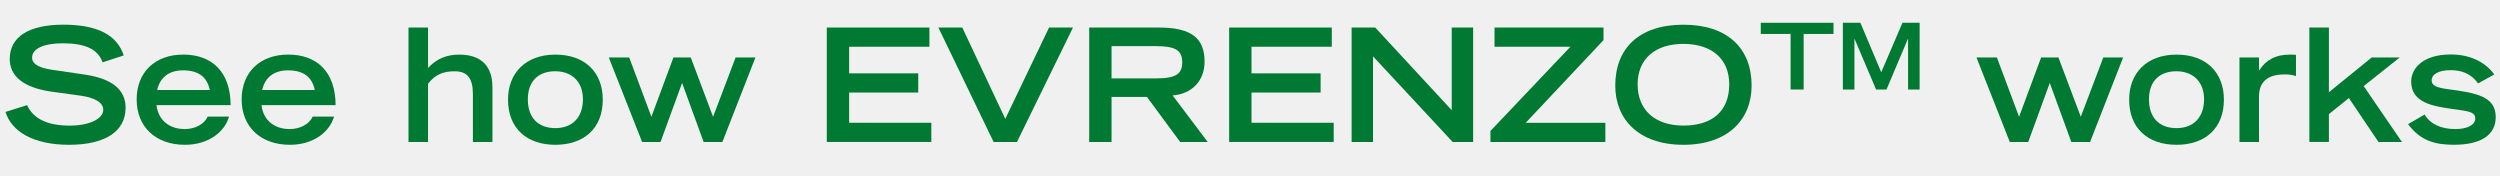
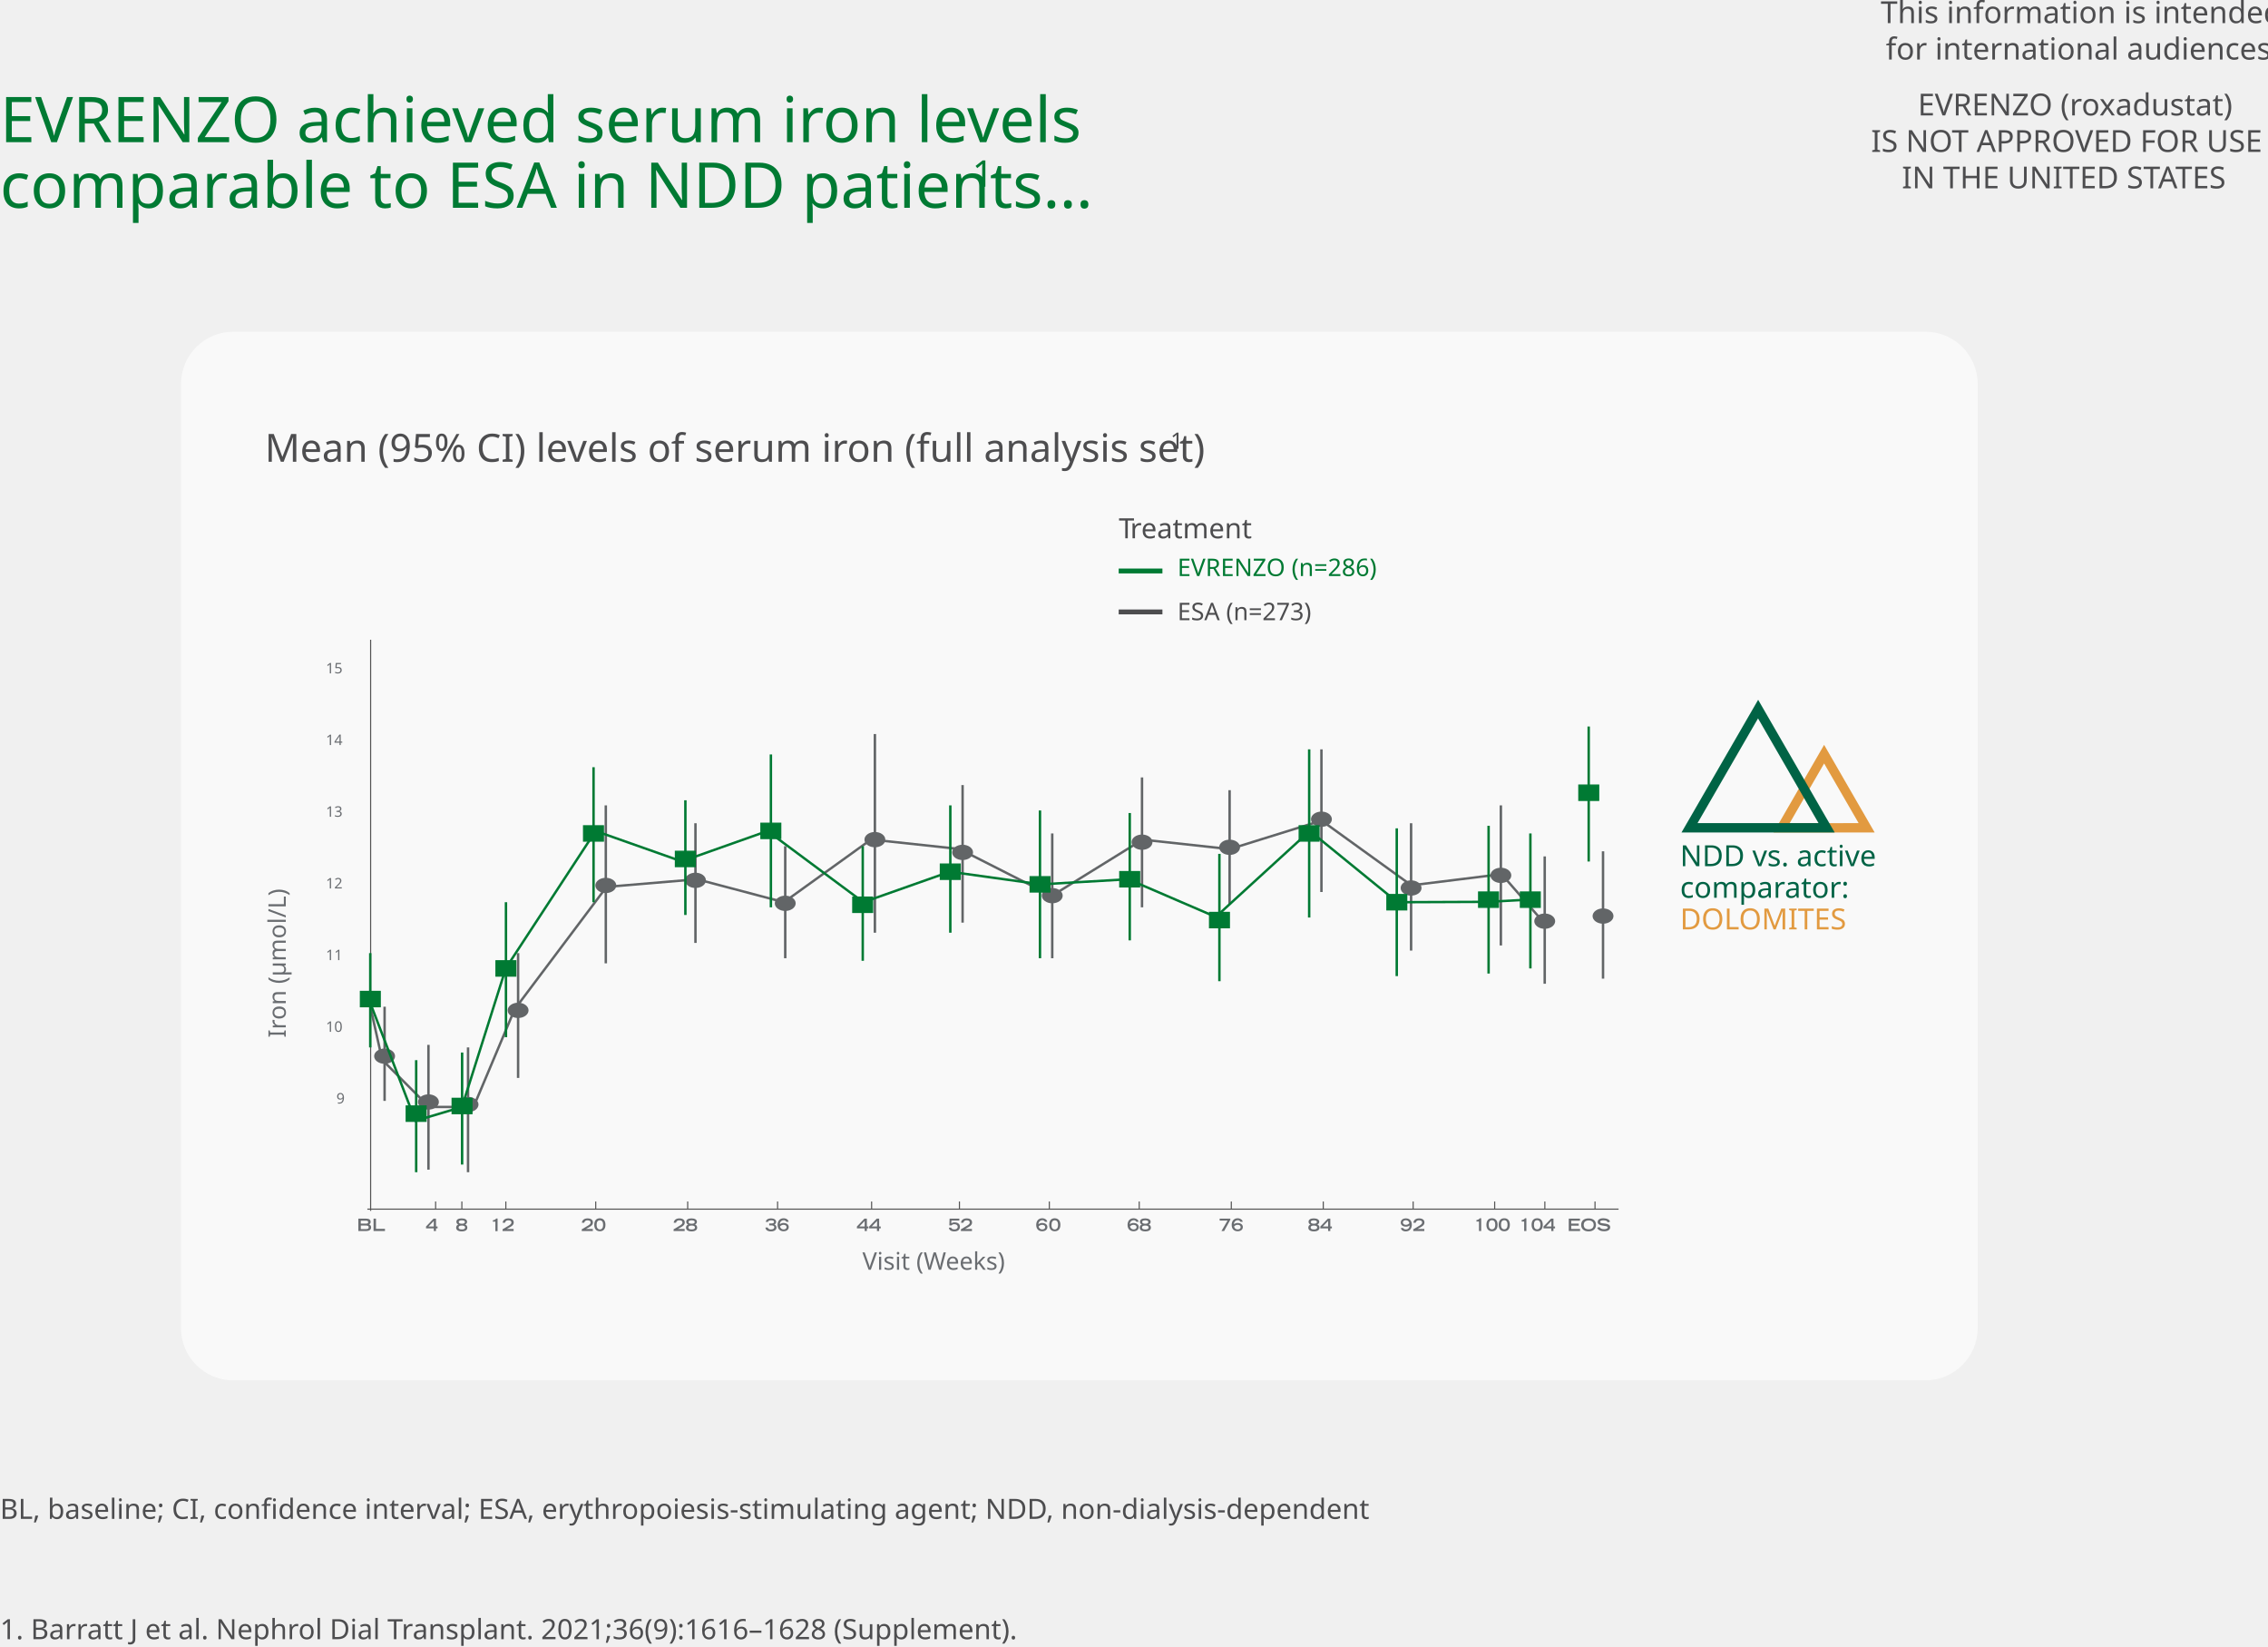
- <svg xmlns="http://www.w3.org/2000/svg" id="a" viewBox="0 0 825.81 57.9">
-   <g transform="translate(0 2)" isolation="isolate">
-     <g isolation="isolate">
-       <path d="M40.87,16.3l-6.97,2.29c-1.61-4.47-5.93-6.29-13.26-6.29-5.82,0-10.04,1.61-10.04,4.73,0,2.55,3.38,3.54,6.5,4l10.92,1.61c8.74,1.3,13.47,4.84,13.47,10.92,0,7.96-6.92,12.27-18.67,12.27S3.8,41.47,1.82,34.97l7.12-2.24c2.13,4.58,6.81,6.76,14.09,6.76,6.55,0,11.08-2.24,11.08-5.25,0-2.5-3.17-4.06-7.44-4.63l-9.41-1.3c-9.57-1.3-14.04-5.2-14.04-10.82,0-7.38,6.4-11.34,17.68-11.34s17.73,3.38,19.97,10.14Z" fill="#007a33" />
-       <path d="M76.18,32.73h-24.49c.62,5.2,4.47,7.9,9.31,7.9,3.33,0,6.45-1.51,7.59-4.11h7.07c-1.51,5.25-7.02,9.31-14.56,9.31-9.78,0-15.96-6.03-15.96-14.98s6.03-14.82,15.39-14.82,15.6,5.56,15.65,16.69Zm-6.86-4.99c-.94-4.32-3.74-6.5-8.84-6.5-4.73,0-7.59,2.34-8.58,6.5h17.42Z" fill="#007a33" />
-       <path d="M110.86,32.73h-24.49c.62,5.2,4.47,7.9,9.31,7.9,3.33,0,6.45-1.51,7.59-4.11h7.07c-1.51,5.25-7.02,9.31-14.56,9.31-9.78,0-15.96-6.03-15.96-14.98s6.03-14.82,15.39-14.82,15.6,5.56,15.65,16.69Zm-6.86-4.99c-.94-4.32-3.74-6.5-8.84-6.5-4.73,0-7.59,2.34-8.58,6.5h17.42Z" fill="#007a33" />
-       <path d="M141.39,7.1v13.36c2.86-3.12,6.19-4.42,10.35-4.42,7.33,0,10.92,3.95,10.92,10.71v18.15h-6.45v-15.76c0-5.2-1.72-7.59-6.03-7.59-3.74,0-6.4,1.04-8.79,4.11v19.24h-6.45V7.1h6.45Z" fill="#007a33" />
-       <path d="M199.11,30.91c0,9.57-6.29,14.92-15.65,14.92s-15.65-5.36-15.65-14.92c0-8.68,5.72-14.87,15.65-14.87s15.65,6.03,15.65,14.87Zm-15.65,9.41c5.72,0,9.1-3.69,9.1-9.52s-3.69-9.26-9.15-9.26-9.05,3.17-9.05,9.26,3.38,9.52,9.1,9.52Z" fill="#007a33" />
-       <path d="M207.84,16.98l7.33,19.6,7.28-19.6h5.72l7.38,19.6,7.44-19.6h6.55l-10.92,27.92h-6.19l-7.12-19.5-7.12,19.5h-6.08l-11.02-27.92h6.76Z" fill="#007a33" />
-       <path d="M307.01,7.1v6.34h-26.52v8.79h22.83v6.34h-22.83v9.98h27.15v6.34h-34.53V7.1h33.91Z" fill="#007a33" />
-       <path d="M317.87,7.1l14.2,30.16,14.46-30.16h7.9l-18.51,37.81h-7.7l-18.25-37.81h7.9Z" fill="#007a33" />
-       <path d="M382.87,7.1c10.71,0,15.03,3.54,15.03,11.28,0,6.34-4.26,10.71-10.56,11.13l11.6,15.39h-9.1l-10.97-14.87h-11.7v14.87h-7.38V7.1h23.09Zm-1.09,16.8c6.76,0,8.74-1.51,8.74-5.36s-2.13-5.3-8.74-5.3h-14.61v10.66h14.61Z" fill="#007a33" />
-       <path d="M439.92,7.1v6.34h-26.52v8.79h22.83v6.34h-22.83v9.98h27.15v6.34h-34.53V7.1h33.91Z" fill="#007a33" />
-       <path d="M454.27,7.1l25.27,27.3V7.1h7.07V44.9h-6.76l-26.31-28.29v28.29h-7.07V7.1h7.8Z" fill="#007a33" />
-       <path d="M529.67,7.1v4.16l-25.69,27.3h26.31v6.34h-37.96v-3.64l26.42-27.82h-25.07V7.1h35.99Z" fill="#007a33" />
-       <path d="M578.6,26.28c0,11.03-7.64,19.55-22.52,19.55s-22.52-8.53-22.52-19.55c0-12.38,7.96-20.12,22.52-20.12s22.52,7.8,22.52,20.12Zm-22.57-13.78c-9.2,0-15.08,4.89-15.08,13.36s5.72,13.62,15.13,13.62,15.13-4.68,15.13-13.62c0-8.42-5.77-13.36-15.18-13.36Z" fill="#007a33" />
-     </g>
-     <g isolation="isolate">
-       <path d="M605.65,5.52v3.7h-9.86V27.57h-4.31V9.22h-9.86v-3.7h24.03Z" fill="#007a33" />
-       <path d="M614.53,5.52l6.89,16.35,7.01-16.35h5.67V27.57h-3.82V10.86h-.06l-7.07,16.71h-3.43l-7.1-16.71h-.06V27.57h-3.82V5.52h5.79Z" fill="#007a33" />
-     </g>
-     <g isolation="isolate">
-       <path d="M659.62,16.98l7.33,19.6,7.28-19.6h5.72l7.38,19.6,7.44-19.6h6.55l-10.92,27.92h-6.19l-7.12-19.5-7.12,19.5h-6.08l-11.02-27.92h6.76Z" fill="#007a33" />
-       <path d="M734.61,30.91c0,9.57-6.29,14.92-15.65,14.92s-15.65-5.36-15.65-14.92c0-8.68,5.72-14.87,15.65-14.87s15.65,6.03,15.65,14.87Zm-15.65,9.41c5.72,0,9.1-3.69,9.1-9.52s-3.69-9.26-9.15-9.26-9.05,3.17-9.05,9.26,3.38,9.52,9.1,9.52Z" fill="#007a33" />
-       <path d="M758.42,16.14v6.97c-1.82-.47-2.34-.52-3.85-.52-5.51,0-8.37,2.44-8.37,7.33v14.98h-6.45V16.98h6.45v4.16h.16c2.13-3.38,5.46-5.1,9.93-5.1,1.51,0,1.77,0,2.13,.1Z" fill="#007a33" />
-       <path d="M769.29,7.1V28.47l14.14-11.49h9.26l-11.91,9.46,12.64,18.46h-7.75l-9.78-14.51-6.6,5.3v9.2h-6.45V7.1h6.45Z" fill="#007a33" />
-       <path d="M823.94,22.59l-5.36,2.96c-2.44-3.38-5.62-4.37-9.1-4.37-4.06,0-6.24,1.4-6.24,3.38,0,1.72,1.56,2.39,5.46,2.91,9.1,1.2,15.7,2.29,15.7,9.2,0,5.93-4.89,9.15-13.83,9.15-5.67,0-10.87-1.04-15.13-6.81l5.46-3.17c1.92,3.17,5.41,4.79,10.19,4.79,3.9,0,6.55-1.35,6.55-3.48,0-2.44-2.86-2.44-7.7-3.17-5.98-.88-13.47-1.92-13.47-9.05,0-4.11,3.59-8.94,13.1-8.94,5.98,0,11.18,2.24,14.35,6.6Z" fill="#007a33" />
-     </g>
+ <svg xmlns="http://www.w3.org/2000/svg" version="1.1" id="Layer_1" x="0px" y="0px" viewBox="0 0 1867 1355" style="enable-background:new 0 0 1867 1355;" xml:space="preserve">
+   <style type="text/css">
+ 	.st0{opacity:0.612;fill:#FFFFFF;enable-background:new    ;}
+ 	.st1{fill:#4D4D4F;}
+ 	.st2{font-family:'TradeGothicLTStd-Bd2';}
+ 	.st3{font-size:32px;}
+ 	.st4{font-size:18.666px;}
+ 	.st5{fill:#6A6D71;}
+ 	.st6{font-family:'TradeGothicLTStd-Bold';}
+ 	.st7{font-size:12px;}
+ 	.st8{font-size:20px;}
+ 	.st9{fill:none;stroke:#545454;stroke-width:0.923;stroke-miterlimit:10;}
+ 	.st10{fill:none;stroke:#626567;stroke-width:2;stroke-miterlimit:10;}
+ 	.st11{fill:#626567;}
+ 	.st12{fill:none;stroke:#007A33;stroke-width:2;stroke-miterlimit:10;}
+ 	.st13{fill:#007A33;stroke:#007A33;}
+ 	.st14{fill:#007A33;}
+ 	.st15{font-size:23px;}
+ 	.st16{letter-spacing:-2;}
+ 	.st17{fill:none;stroke:#007A33;stroke-width:4;}
+ 	.st18{fill:none;stroke:#4D4D4F;stroke-width:4;}
+ 	.st19{fill:#006345;}
+ 	.st20{font-size:24px;}
+ 	.st21{fill:#E29A40;}
+ 	.st22{font-family:'TradeGothicLTStd';}
+ 	.st23{font-size:52px;}
+ 	.st24{font-size:30.332px;}
+ 	.st25{font-size:25px;}
+ </style>
+   <path class="st0" d="M192,273h1393c23.7,0,43,19.3,43,43v777c0,23.7-19.3,43-43,43H192c-23.7,0-43-19.3-43-43V316  C149,292.3,168.3,273,192,273z" />
+   <text transform="matrix(1 0 0 1 218 380)" class="st1 st2 st3">Mean (95% CI) levels of serum iron (full analysis set)</text>
+   <text transform="matrix(1 0 0 1 963.4946 369.3344)" class="st1 st2 st4">1</text>
+   <text transform="matrix(1 0 0 1 268.253 554.159)" class="st5 st6 st7">15</text>
+   <text transform="matrix(1 0 0 1 268.253 613.159)" class="st5 st6 st7">14</text>
+   <text transform="matrix(1 0 0 1 268.253 672.159)" class="st5 st6 st7">13</text>
+   <text transform="matrix(1 0 0 1 268.253 731.159)" class="st5 st6 st7">12</text>
+   <text transform="matrix(1 0 0 1 268.253 790.159)" class="st5 st6 st7">11</text>
+   <text transform="matrix(1 0 0 1 268.253 849.159)" class="st5 st6 st7">10</text>
+   <text transform="matrix(1 0 0 1 276.917 908.159)" class="st5 st6 st7">9</text>
+   <text transform="matrix(0 -1 1 0 235.256 853.9805)" class="st5 st6 st8">Iron (µmol/L)</text>
+   <text transform="matrix(1 0 0 1 709.939 1044.972)" class="st5 st6 st8">Visit (Weeks)</text>
+   <path class="st9" d="M305.1,996.5v-470" />
+   <path class="st9" d="M1332.4,995.1h-1030" />
+   <path class="st9" d="M358.6,994.7v-5.9" />
+   <path class="st9" d="M380.2,994.7v-5.9" />
+   <path class="st9" d="M416.4,994.7v-5.9" />
+   <path class="st9" d="M490.4,994.7v-5.9" />
+   <path class="st9" d="M566.1,994.7v-5.9" />
+   <path class="st9" d="M640.1,994.7v-5.9" />
+   <path class="st9" d="M717.5,994.7v-5.9" />
+   <path class="st9" d="M789.8,994.7v-5.9" />
+   <path class="st9" d="M863.8,994.7v-5.9" />
+   <path class="st9" d="M937.8,994.7v-5.9" />
+   <path class="st9" d="M1013.6,994.7v-5.9" />
+   <path class="st9" d="M1089.3,994.7v-5.9" />
+   <path class="st9" d="M1163.3,994.7v-5.9" />
+   <path class="st9" d="M1313,994.7v-5.9" />
+   <path class="st9" d="M1271.7,994.7v-5.9" />
+   <path class="st9" d="M1230.4,994.7v-5.9" />
+   <g>
+     <path class="st5" d="M301.2,1002.9c2.6,0,3.9,0.9,3.9,2.6c0.1,0.9-0.4,1.7-1.2,2.1c1,0.5,1.6,1.4,1.6,2.5c0,1.9-1.6,3-3.9,3H295   v-10.2L301.2,1002.9z M301.3,1007c1.2,0,1.8-0.3,1.8-1.2c0-0.9-0.6-1.2-1.8-1.2H297v2.4H301.3z M301.4,1011.5   c1.5,0,2.1-0.4,2.1-1.5c0-1-0.7-1.4-2.1-1.4H297v2.9L301.4,1011.5z" />
+     <path class="st5" d="M309.5,1002.9v8.4h7.4v1.8h-9.4v-10.2L309.5,1002.9z" />
+     <path class="st5" d="M358.9,1002.9v6.5h1.3v1.5h-1.3v2.2h-1.8v-2.2h-6.4v-1.5l6.2-6.5H358.9z M352.7,1009.4h4.4v-4.6L352.7,1009.4z   " />
+     <path class="st5" d="M384.5,1005.5c0,1-0.6,1.9-1.6,2.2v0c1.1,0.4,1.8,1.4,1.8,2.6c0,2-1.7,3.1-4.6,3.1c-2.9,0-4.6-1.1-4.6-3.1   c0-1.2,0.7-2.2,1.8-2.6v0c-1-0.3-1.6-1.2-1.6-2.2c0-1.8,1.6-2.8,4.3-2.8C382.9,1002.7,384.5,1003.8,384.5,1005.5z M380.2,1011.8   c1.9,0,2.7-0.6,2.7-1.6c0-1-0.8-1.6-2.7-1.6c-1.8,0-2.7,0.5-2.7,1.6S378.3,1011.8,380.2,1011.8L380.2,1011.8z M380.2,1007.1   c1.7,0,2.5-0.5,2.5-1.4c0-0.9-0.8-1.4-2.6-1.4c-1.6,0-2.5,0.5-2.5,1.4C377.7,1006.6,378.5,1007.1,380.2,1007.1L380.2,1007.1z" />
+     <path class="st5" d="M409.6,1002.7v10.5h-1.8v-7.8h-2.1v-1.1c1.1-0.1,2.1-0.6,2.8-1.5H409.6z" />
+     <path class="st5" d="M422.9,1006.1c0,1.4-0.8,2.5-2.5,3.5l-3.2,1.8v0h5.6v1.7h-9.1v-1.4l5.2-3.1c0.9-0.6,2.1-1.3,2.1-2.5   c0-1.2-0.8-1.8-2.6-1.8c-1.3-0.1-2.5,0.7-2.7,2h-1.9c0.1-1.9,1.7-3.6,4.6-3.6C421.3,1002.7,422.9,1003.9,422.9,1006.1L422.9,1006.1   z" />
+     <path class="st5" d="M488.1,1006.1c0,1.4-0.8,2.5-2.5,3.5l-3.2,1.8v0h5.6v1.7h-9.1v-1.4l5.2-3.1c0.9-0.6,2.1-1.3,2.1-2.5   c0-1.2-0.8-1.8-2.6-1.8c-1.3-0.1-2.4,0.7-2.7,2h-1.9c0.1-1.9,1.7-3.6,4.6-3.6C486.5,1002.7,488.1,1003.9,488.1,1006.1L488.1,1006.1   z" />
+     <path class="st5" d="M498.4,1008c0,3.4-1.7,5.3-4.6,5.3c-2.9,0-4.6-1.9-4.6-5.3c0-3.4,1.6-5.4,4.6-5.4   C496.8,1002.7,498.4,1004.7,498.4,1008z M493.8,1011.8c1.7,0,2.7-1.4,2.7-3.7c0-2.4-0.9-3.8-2.7-3.8c-1.8,0-2.7,1.3-2.7,3.8   C491.1,1010.4,492.2,1011.8,493.8,1011.8L493.8,1011.8z" />
+     <path class="st5" d="M872.9,1008c0,3.4-1.7,5.3-4.6,5.3c-2.9,0-4.6-1.9-4.6-5.3c0-3.4,1.6-5.4,4.6-5.4   C871.3,1002.7,872.9,1004.7,872.9,1008z M868.3,1011.8c1.7,0,2.7-1.4,2.7-3.7c0-2.4-0.9-3.8-2.7-3.8c-1.8,0-2.7,1.3-2.7,3.8   C865.5,1010.4,866.6,1011.8,868.3,1011.8L868.3,1011.8z" />
+     <path class="st5" d="M563.7,1006.1c0,1.4-0.8,2.5-2.5,3.5l-3.2,1.8v0h5.6v1.7h-9.1v-1.4l5.2-3.1c0.9-0.6,2.1-1.3,2.1-2.5   c0-1.2-0.8-1.8-2.6-1.8c-1.3-0.1-2.5,0.7-2.7,2h-1.9c0.1-1.9,1.7-3.6,4.6-3.6C562,1002.7,563.7,1003.9,563.7,1006.1L563.7,1006.1z" />
+     <path class="st5" d="M573.7,1005.5c0,1-0.6,1.9-1.6,2.2v0c1.1,0.4,1.8,1.4,1.8,2.6c0,2-1.7,3.1-4.6,3.1s-4.6-1.1-4.6-3.1   c0-1.2,0.7-2.2,1.8-2.6v0c-1-0.3-1.6-1.2-1.6-2.2c0-1.8,1.6-2.8,4.3-2.8C572.1,1002.7,573.7,1003.8,573.7,1005.5z M569.4,1011.8   c1.9,0,2.7-0.6,2.7-1.6c0-1-0.8-1.6-2.7-1.6c-1.8,0-2.7,0.5-2.7,1.6S567.5,1011.8,569.4,1011.8L569.4,1011.8z M569.4,1007.1   c1.7,0,2.5-0.5,2.5-1.4c0-0.9-0.8-1.4-2.6-1.4c-1.6,0-2.5,0.5-2.5,1.4C566.8,1006.6,567.6,1007.1,569.4,1007.1L569.4,1007.1z" />
+     <path class="st5" d="M638.9,1005.6c0,0.9-0.6,1.8-1.4,2.1c1,0.4,1.7,1.4,1.7,2.5c0,1.9-1.7,3.2-4.5,3.2c-3,0-4.5-1.3-4.6-3.2h1.9   c0.2,1,1.2,1.6,2.6,1.6c1.8,0,2.8-0.7,2.8-1.9c0-0.8-0.8-1.4-2.2-1.4h-2v-1.6h1.6c1.6,0,2.4-0.4,2.4-1.3c0-0.9-0.8-1.3-2.4-1.3   s-2.6,0.6-2.6,1.3h-1.8c0.1-1.5,1.4-2.9,4.4-2.9C637.2,1002.7,638.9,1003.8,638.9,1005.6L638.9,1005.6z" />
+     <path class="st5" d="M649.2,1005.5h-1.9c-0.4-0.8-1.2-1.4-2.2-1.3c-1.6,0-3,1.2-3.1,2.9c0,0.1,0,0.3,0,0.4c0.9-0.7,2-1.1,3.1-1   c2.6,0,4.2,1.4,4.2,3.3c0,2.1-1.7,3.5-4.3,3.5c-2.9,0-4.9-1.9-4.9-5.2c0-3,1.6-5.5,5-5.5C647.6,1002.7,649,1004,649.2,1005.5z    M645,1011.8c1.5,0,2.5-0.7,2.5-1.9c0-1.1-0.9-1.9-2.5-1.9c-1.1,0-2.1,0.5-2.9,1.3C642.3,1010.8,643.6,1011.8,645,1011.8   L645,1011.8z" />
+     <path class="st5" d="M713.6,1002.9v6.5h1.3v1.5h-1.3v2.2h-1.8v-2.2h-6.4v-1.5l6.2-6.5H713.6z M707.4,1009.4h4.4v-4.6L707.4,1009.4z   " />
+     <path class="st5" d="M723.7,1002.9v6.5h1.3v1.5h-1.3v2.2h-1.8v-2.2h-6.4v-1.5l6.2-6.5H723.7z M717.6,1009.4h4.4v-4.6L717.6,1009.4z   " />
+     <path class="st5" d="M789.7,1002.9v1.6h-6.5l-0.1,2.2c0.9-0.5,1.8-0.8,2.8-0.7c2.6,0,4.3,1.3,4.3,3.6c0,2.3-1.6,3.8-4.6,3.8   c-3,0-4.4-1.4-4.5-3.1h1.9c0.1,0.8,1.1,1.5,2.7,1.5c1.7,0,2.7-0.9,2.7-2.2c0-1.2-1.1-2.1-2.7-2.1c-0.9-0.1-1.9,0.3-2.5,1h-1.7   l0.2-5.6L789.7,1002.9z" />
+     <path class="st5" d="M800.2,1006.1c0,1.4-0.8,2.5-2.5,3.5l-3.2,1.8v0h5.6v1.7H791v-1.4l5.2-3.1c0.9-0.6,2.1-1.3,2.1-2.5   c0-1.2-0.8-1.8-2.6-1.8c-1.3-0.1-2.4,0.7-2.7,2h-1.9c0.1-1.9,1.7-3.6,4.6-3.6C798.6,1002.7,800.2,1003.9,800.2,1006.1L800.2,1006.1   z" />
+     <path class="st5" d="M862.1,1005.5h-1.9c-0.4-0.8-1.2-1.4-2.2-1.3c-1.6,0-3,1.2-3.1,2.9c0,0.1,0,0.3,0,0.4c0.9-0.7,2-1.1,3.1-1   c2.6,0,4.2,1.4,4.2,3.3c0,2.1-1.7,3.5-4.3,3.5c-2.9,0-4.9-1.9-4.9-5.2c0-3,1.6-5.5,5-5.5C860.4,1002.7,861.9,1004,862.1,1005.5   L862.1,1005.5z M857.9,1011.8c1.5,0,2.5-0.7,2.5-1.9c0-1.1-0.9-1.9-2.5-1.9c-1.1,0-2.1,0.5-2.9,1.3   C855.2,1010.8,856.4,1011.8,857.9,1011.8L857.9,1011.8z" />
+     <path class="st5" d="M937.3,1005.5h-1.9c-0.4-0.8-1.2-1.4-2.2-1.3c-1.6,0-3,1.2-3.1,2.9c0,0.1,0,0.3,0,0.4c0.9-0.7,2-1.1,3.1-1   c2.6,0,4.2,1.4,4.2,3.3c0,2.1-1.7,3.5-4.3,3.5c-2.9,0-4.9-1.9-4.9-5.2c0-3,1.6-5.5,5-5.5C935.6,1002.7,937.1,1004,937.3,1005.5z    M933.1,1011.8c1.5,0,2.5-0.7,2.5-1.9c0-1.1-0.9-1.9-2.5-1.9c-1.1,0-2.1,0.5-2.9,1.3C930.4,1010.8,931.7,1011.8,933.1,1011.8   L933.1,1011.8z" />
+     <path class="st5" d="M1012.8,1002.9v0.9l-5.1,9.3h-2.2l5-8.6h-6.5v-1.6L1012.8,1002.9z" />
+     <path class="st5" d="M1023,1005.5h-1.9c-0.4-0.8-1.2-1.4-2.2-1.3c-1.6,0-3,1.2-3.1,2.9c0,0.1,0,0.2,0,0.4c0.9-0.7,2-1.1,3.1-1   c2.6,0,4.2,1.4,4.2,3.3c0,2.1-1.7,3.5-4.3,3.5c-2.9,0-4.9-1.9-4.9-5.2c0-3,1.6-5.5,5-5.5C1021.3,1002.7,1022.8,1004,1023,1005.5z    M1018.8,1011.8c1.5,0,2.5-0.7,2.5-1.9c0-1.1-0.9-1.9-2.5-1.9c-1.1,0-2.1,0.5-2.9,1.3C1016.1,1010.8,1017.3,1011.8,1018.8,1011.8   L1018.8,1011.8z" />
+     <path class="st5" d="M947.2,1005.5c0,1-0.6,1.9-1.6,2.2v0c1.1,0.4,1.8,1.4,1.8,2.6c0,2-1.7,3.1-4.6,3.1c-2.9,0-4.6-1.1-4.6-3.1   c0-1.2,0.7-2.2,1.8-2.6v0c-1-0.3-1.6-1.2-1.6-2.2c0-1.8,1.6-2.8,4.3-2.8C945.5,1002.7,947.2,1003.8,947.2,1005.5L947.2,1005.5z    M942.8,1011.8c1.9,0,2.7-0.6,2.7-1.6c0-1-0.8-1.6-2.7-1.6c-1.8,0-2.7,0.5-2.7,1.6S941,1011.8,942.8,1011.8L942.8,1011.8z    M942.8,1007.1c1.7,0,2.5-0.5,2.5-1.4c0-0.9-0.8-1.4-2.6-1.4c-1.6,0-2.5,0.5-2.5,1.4C940.3,1006.6,941.1,1007.1,942.8,1007.1   L942.8,1007.1z" />
+     <path class="st5" d="M1086,1005.5c0,1-0.6,1.9-1.6,2.2v0c1.1,0.4,1.8,1.4,1.8,2.6c0,2-1.7,3.1-4.6,3.1c-2.9,0-4.6-1.1-4.6-3.1   c0-1.2,0.7-2.2,1.8-2.6v0c-1-0.3-1.6-1.2-1.6-2.2c0-1.8,1.6-2.8,4.3-2.8C1084.3,1002.7,1086,1003.8,1086,1005.5z M1081.6,1011.8   c1.9,0,2.7-0.6,2.7-1.6c0-1-0.8-1.6-2.7-1.6c-1.8,0-2.7,0.5-2.7,1.6S1079.8,1011.8,1081.6,1011.8L1081.6,1011.8z M1081.6,1007.1   c1.7,0,2.5-0.5,2.5-1.4c0-0.9-0.8-1.4-2.6-1.4c-1.6,0-2.5,0.5-2.5,1.4C1079.1,1006.6,1079.9,1007.1,1081.6,1007.1L1081.6,1007.1z" />
+     <path class="st5" d="M1095.1,1002.9v6.5h1.3v1.5h-1.3v2.2h-1.8v-2.2h-6.4v-1.5l6.2-6.5H1095.1z M1088.9,1009.4h4.4v-4.6   L1088.9,1009.4z" />
+     <path class="st5" d="M1172.6,1006.1c0,1.4-0.8,2.5-2.5,3.5l-3.2,1.8v0h5.6v1.7h-9.1v-1.4l5.2-3.1c0.9-0.6,2.1-1.3,2.1-2.5   c0-1.2-0.8-1.8-2.6-1.8c-1.3-0.1-2.5,0.7-2.7,2h-1.9c0.1-1.9,1.7-3.6,4.6-3.6C1170.9,1002.7,1172.6,1003.9,1172.6,1006.1   L1172.6,1006.1z" />
+     <path class="st5" d="M1162.2,1007.9c0,3.1-1.7,5.5-5,5.5c-2.4,0-3.9-1.3-4-2.8h1.9c0.1,0.6,1,1.2,2.2,1.2c1.8,0,3-1.2,3.1-3.3   c-0.9,0.7-2,1.1-3.1,1c-3.1,0-4.2-1.9-4.2-3.3c0-2.2,1.7-3.5,4.3-3.5C1160.3,1002.7,1162.2,1004.6,1162.2,1007.9L1162.2,1007.9z    M1157.3,1008c1.1,0,2.2-0.5,2.9-1.3c-0.2-1.5-1.4-2.5-2.9-2.5c-1.4,0-2.5,0.7-2.5,1.9C1154.9,1007.3,1155.9,1008,1157.3,1008z" />
+     <path class="st5" d="M1300.6,1002.9v1.7h-7.2v2.4h6.2v1.7h-6.2v2.7h7.3v1.7h-9.3v-10.2L1300.6,1002.9z" />
+     <path class="st5" d="M1313.8,1008.1c0,3-2.1,5.3-6.1,5.3c-4,0-6.1-2.3-6.1-5.3c0-3.3,2.1-5.4,6.1-5.4   C1311.7,1002.7,1313.8,1004.8,1313.8,1008.1z M1307.8,1004.4c-2.5,0-4.1,1.3-4.1,3.6c0,2.4,1.5,3.7,4.1,3.7c2.5,0,4.1-1.3,4.1-3.7   C1311.9,1005.7,1310.3,1004.4,1307.8,1004.4L1307.8,1004.4z" />
+     <path class="st5" d="M1325.4,1005.4l-1.9,0.6c-0.4-1.2-1.6-1.7-3.6-1.7c-1.6,0-2.7,0.4-2.7,1.3c0,0.7,0.9,1,1.8,1.1l2.9,0.4   c2.4,0.4,3.6,1.3,3.6,2.9c0,2.1-1.9,3.3-5,3.3c-3.1,0-5.1-1.2-5.7-2.9l1.9-0.6c0.6,1.2,1.8,1.8,3.8,1.8c1.8,0,3-0.6,3-1.4   c0-0.7-0.9-1.1-2-1.2l-2.5-0.4c-2.6-0.4-3.8-1.4-3.8-2.9c0-2,1.7-3.1,4.8-3.1C1323,1002.7,1324.8,1003.6,1325.4,1005.4   L1325.4,1005.4z" />
+     <path class="st5" d="M1219.3,1002.6v10.5h-1.8v-7.8h-2.1v-1.2c1.1-0.1,2.1-0.6,2.8-1.5L1219.3,1002.6z" />
+     <path class="st5" d="M1232.8,1008c0,3.4-1.7,5.3-4.6,5.3c-2.9,0-4.6-2-4.6-5.3c0-3.4,1.6-5.4,4.6-5.4S1232.8,1004.6,1232.8,1008z    M1228.2,1011.7c1.7,0,2.7-1.4,2.7-3.7c0-2.4-0.9-3.8-2.7-3.8c-1.8,0-2.7,1.3-2.7,3.8C1225.5,1010.4,1226.5,1011.7,1228.2,1011.7   L1228.2,1011.7z" />
+     <path class="st5" d="M1242.9,1008c0,3.4-1.7,5.3-4.6,5.3c-2.9,0-4.6-2-4.6-5.3c0-3.4,1.6-5.4,4.6-5.4   C1241.3,1002.6,1242.9,1004.6,1242.9,1008z M1238.3,1011.7c1.7,0,2.7-1.4,2.7-3.7c0-2.4-0.9-3.8-2.7-3.8c-1.8,0-2.7,1.3-2.7,3.8   C1235.6,1010.4,1236.7,1011.7,1238.3,1011.7z" />
+     <path class="st5" d="M1256.5,1002.6v10.5h-1.8v-7.8h-2.1v-1.2c1.1-0.1,2.1-0.6,2.8-1.5L1256.5,1002.6z" />
+     <path class="st5" d="M1270,1008c0,3.4-1.7,5.3-4.6,5.3c-2.9,0-4.6-2-4.6-5.3c0-3.4,1.6-5.4,4.6-5.4   C1268.4,1002.6,1270,1004.6,1270,1008z M1265.4,1011.7c1.7,0,2.7-1.4,2.7-3.7c0-2.4-0.9-3.8-2.7-3.8c-1.8,0-2.7,1.3-2.7,3.8   C1262.7,1010.4,1263.7,1011.7,1265.4,1011.7L1265.4,1011.7z" />
+     <path class="st5" d="M1278.8,1002.9v6.5h1.3v1.5h-1.3v2.2h-1.8v-2.2h-6.4v-1.5l6.2-6.5L1278.8,1002.9z M1272.7,1009.4h4.4v-4.6   L1272.7,1009.4z" />
  </g>
+   <path class="st10" d="M1319.6,700.6v104.8" />
+   <ellipse class="st11" cx="1319.6" cy="753.9" rx="8.6" ry="6.3" />
+   <path class="st10" d="M1161.6,677.5v104.8" />
+   <ellipse class="st11" cx="1161.6" cy="730.8" rx="8.6" ry="6.3" />
+   <path class="st10" d="M1087.8,616.7v117.4" />
+   <ellipse class="st11" cx="1087.8" cy="674.2" rx="8.6" ry="6.3" />
+   <path class="st10" d="M1012.2,650.3v94.3" />
+   <ellipse class="st11" cx="1012.2" cy="697.3" rx="8.6" ry="6.3" />
+   <path class="st10" d="M940.1,639.8v106.9" />
+   <ellipse class="st11" cx="940.1" cy="693.1" rx="8.6" ry="6.3" />
+   <path class="st10" d="M866.2,685.9v102.7" />
+   <ellipse class="st11" cx="866.2" cy="737.1" rx="8.6" ry="6.3" />
+   <path class="st10" d="M792.4,646.1v113.2" />
+   <ellipse class="st11" cx="792.4" cy="701.5" rx="8.6" ry="6.3" />
+   <path class="st10" d="M646.4,696.4v92.2" />
+   <ellipse class="st11" cx="646.4" cy="743.4" rx="8.6" ry="6.3" />
+   <path class="st10" d="M572.5,677.5V776" />
+   <ellipse class="st11" cx="572.5" cy="724.5" rx="8.6" ry="6.3" />
+   <path class="st10" d="M426.5,784.4v102.7" />
+   <ellipse class="st11" cx="426.5" cy="831.5" rx="8.6" ry="6.3" />
+   <path class="st10" d="M385.3,862v102.7" />
+   <ellipse class="st11" cx="385.3" cy="909" rx="8.6" ry="6.3" />
+   <path class="st10" d="M352.7,859.9v102.7" />
+   <ellipse class="st11" cx="352.7" cy="906.9" rx="8.6" ry="6.3" />
+   <path class="st10" d="M316.6,828.5V906" />
+   <ellipse class="st11" cx="316.6" cy="869.2" rx="8.6" ry="6.3" />
+   <path class="st10" d="M498.7,662.8v130" />
+   <ellipse class="st11" cx="498.7" cy="728.7" rx="8.6" ry="6.3" />
+   <path class="st10" d="M720.2,604.1v163.5" />
+   <ellipse class="st11" cx="720.2" cy="691" rx="8.6" ry="6.3" />
+   <path class="st10" d="M1271.6,704.8v104.8" />
+   <ellipse class="st11" cx="1271.6" cy="758.1" rx="8.6" ry="6.3" />
+   <path class="st10" d="M1235.5,662.8v115.3" />
+   <ellipse class="st11" cx="1235.5" cy="720.4" rx="8.6" ry="6.3" />
+   <path class="st10" d="M303.4,821.9l11.2,50.3l38.6,38.8h36.6l33.9-80.5l75.6-100.6l74.5-6.3l71.5,18.9l71.7-51.6l72.7,7.8l76.1,38.6  l74.8-46.3l71.7,7.8l75.6-23.5l73.9,53.3l74.3-9.2l33.9,38.9" />
+   <path class="st12" d="M1258.5,740.4l-34.2,1.8l-74,0.3l-72.1-58.7l-77.4,70.8l-72-31l-72.1,4.2l-74.8-10.4l-71.2,25.1l-78.9-58.6  l-70.6,25l-70.9-25l-73.9,112.9l-36.1,114.2l-38.3,11.4l-38.6-100.6" />
+   <path class="st13" d="M296.7,815.9H313v12.6h-16.3V815.9z" />
+   <path class="st12" d="M304.8,784.4V862" />
+   <path class="st13" d="M334.4,910.2h16.3v12.6h-16.3V910.2z" />
+   <path class="st12" d="M342.6,872.5v92.2" />
+   <path class="st13" d="M372.2,903.9h16.3v12.6h-16.3V903.9z" />
+   <path class="st12" d="M380.4,866.2v92.2" />
+   <path class="st13" d="M408.3,790.7h16.3v12.6h-16.3V790.7z" />
+   <path class="st12" d="M416.5,742.5v111.1" />
+   <path class="st13" d="M480.4,679.6h16.3v12.6h-16.3V679.6z" />
+   <path class="st12" d="M488.6,631.4v111.1" />
+   <path class="st13" d="M556,700.6h16.3v12.6H556V700.6z" />
+   <path class="st12" d="M564.2,658.6V753" />
+   <path class="st13" d="M702,738.3h16.3v12.6H702V738.3z" />
+   <path class="st12" d="M710.2,696.4v94.3" />
+   <path class="st13" d="M774.1,711.1h16.3v12.6h-16.3V711.1z" />
+   <path class="st12" d="M782.3,662.8v104.8" />
+   <path class="st13" d="M921.8,717.3h16.3v12.6h-16.3V717.3z" />
+   <path class="st12" d="M930,669.1v104.8" />
+   <path class="st13" d="M995.7,750.9h16.3v12.6h-16.3V750.9z" />
+   <path class="st12" d="M1003.8,702.7v104.8" />
+   <path class="st13" d="M1069.5,679.6h16.3v12.6h-16.3V679.6z" />
+   <path class="st12" d="M1077.7,616.7v138.4" />
+   <path class="st13" d="M848,721.5h16.3v12.6H848V721.5z" />
+   <path class="st12" d="M856.1,667v121.6" />
+   <path class="st13" d="M626.4,677.5h16.3v12.6h-16.3V677.5z" />
+   <path class="st12" d="M634.6,620.9v125.8" />
+   <path class="st13" d="M1141.7,736.2h16.3v12.6h-16.3V736.2z" />
+   <path class="st12" d="M1149.8,681.7v121.6" />
+   <path class="st13" d="M1217.2,734.1h16.3v12.6h-16.3V734.1z" />
+   <path class="st12" d="M1225.4,679.6v121.6" />
+   <path class="st13" d="M1251.6,734.1h16.3v12.6h-16.3V734.1z" />
+   <path class="st12" d="M1259.8,685.9V797" />
+   <path class="st13" d="M1299.7,646.1h16.3v12.6h-16.3V646.1z" />
+   <path class="st12" d="M1307.8,597.9V709" />
+   <text transform="matrix(1 0 0 1 969.242 474.086)" class="st14 st6 st8">EVRENZO (n=286)</text>
+   <text transform="matrix(1 0 0 1 969.242 510.407)" class="st1 st6 st8">ESA (n=273)</text>
+   <text transform="matrix(1 0 0 1 920.953 443)" class="st1 st6 st15 st16">T</text>
+   <text transform="matrix(1 0 0 1 930.337 443)" class="st1 st6 st15">reatment</text>
+   <path class="st17" d="M920.9,469.9h36" />
+   <path class="st18" d="M920.9,503.6h36" />
+   <text transform="matrix(1 0 0 1 1383 712.842)" class="st19 st2 st20">NDD vs. active</text>
+   <text transform="matrix(1 0 0 1 1383 738.852)" class="st19 st2 st20">comparator:</text>
+   <text transform="matrix(1 0 0 1 1383 764.862)" class="st21 st2 st20">DOLOMITES</text>
+   <path class="st21" d="M1501.6,613l41.6,72.1H1460L1501.6,613z M1530,677.4l-28.4-49.1l-28.4,49.2L1530,677.4z" />
+   <path class="st19" d="M1447.3,575.9l63,109.2h-126.1L1447.3,575.9z M1497,677.4l-49.8-86.2l-49.8,86.2H1497z" />
+   <text transform="matrix(1 0 0 1 0 1349)" class="st1 st22 st15">1. Barratt J et al. Nephrol Dial Transplant. 2021;36(9):1616–1628 (Supplement).</text>
+   <text transform="matrix(1 0 0 1 0 117)" class="st14 st6 st23">EVRENZO achieved serum iron levels</text>
+   <text transform="matrix(1 0 0 1 0 171)" class="st14 st6 st23">comparable to ESA in NDD patients…</text>
+   <text transform="matrix(1 0 0 1 800.3815 153.6684)" class="st14 st6 st24">1</text>
+   <text transform="matrix(1 0 0 1 0 1250)" class="st1 st22 st15">BL, baseline; CI, confidence interval; ESA, erythropoiesis-stimulating agent; NDD, non-dialysis-dependent</text>
+   <text transform="matrix(1 0 0 1 1578.75 95)" class="st1 st2 st25">EVRENZO (roxadustat)</text>
+   <text transform="matrix(1 0 0 1 1540.2 125)" class="st1 st2 st25">IS NOT APPROVED FOR USE</text>
+   <text transform="matrix(1 0 0 1 1565.55 155)" class="st1 st2 st25">IN THE UNITED STATES</text>
+   <text transform="matrix(1 0 0 1 1548.175 19)" class="st1 st2 st25">This information is intended</text>
+   <text transform="matrix(1 0 0 1 1552.35 49)" class="st1 st2 st25">for international audiences.</text>
</svg>
